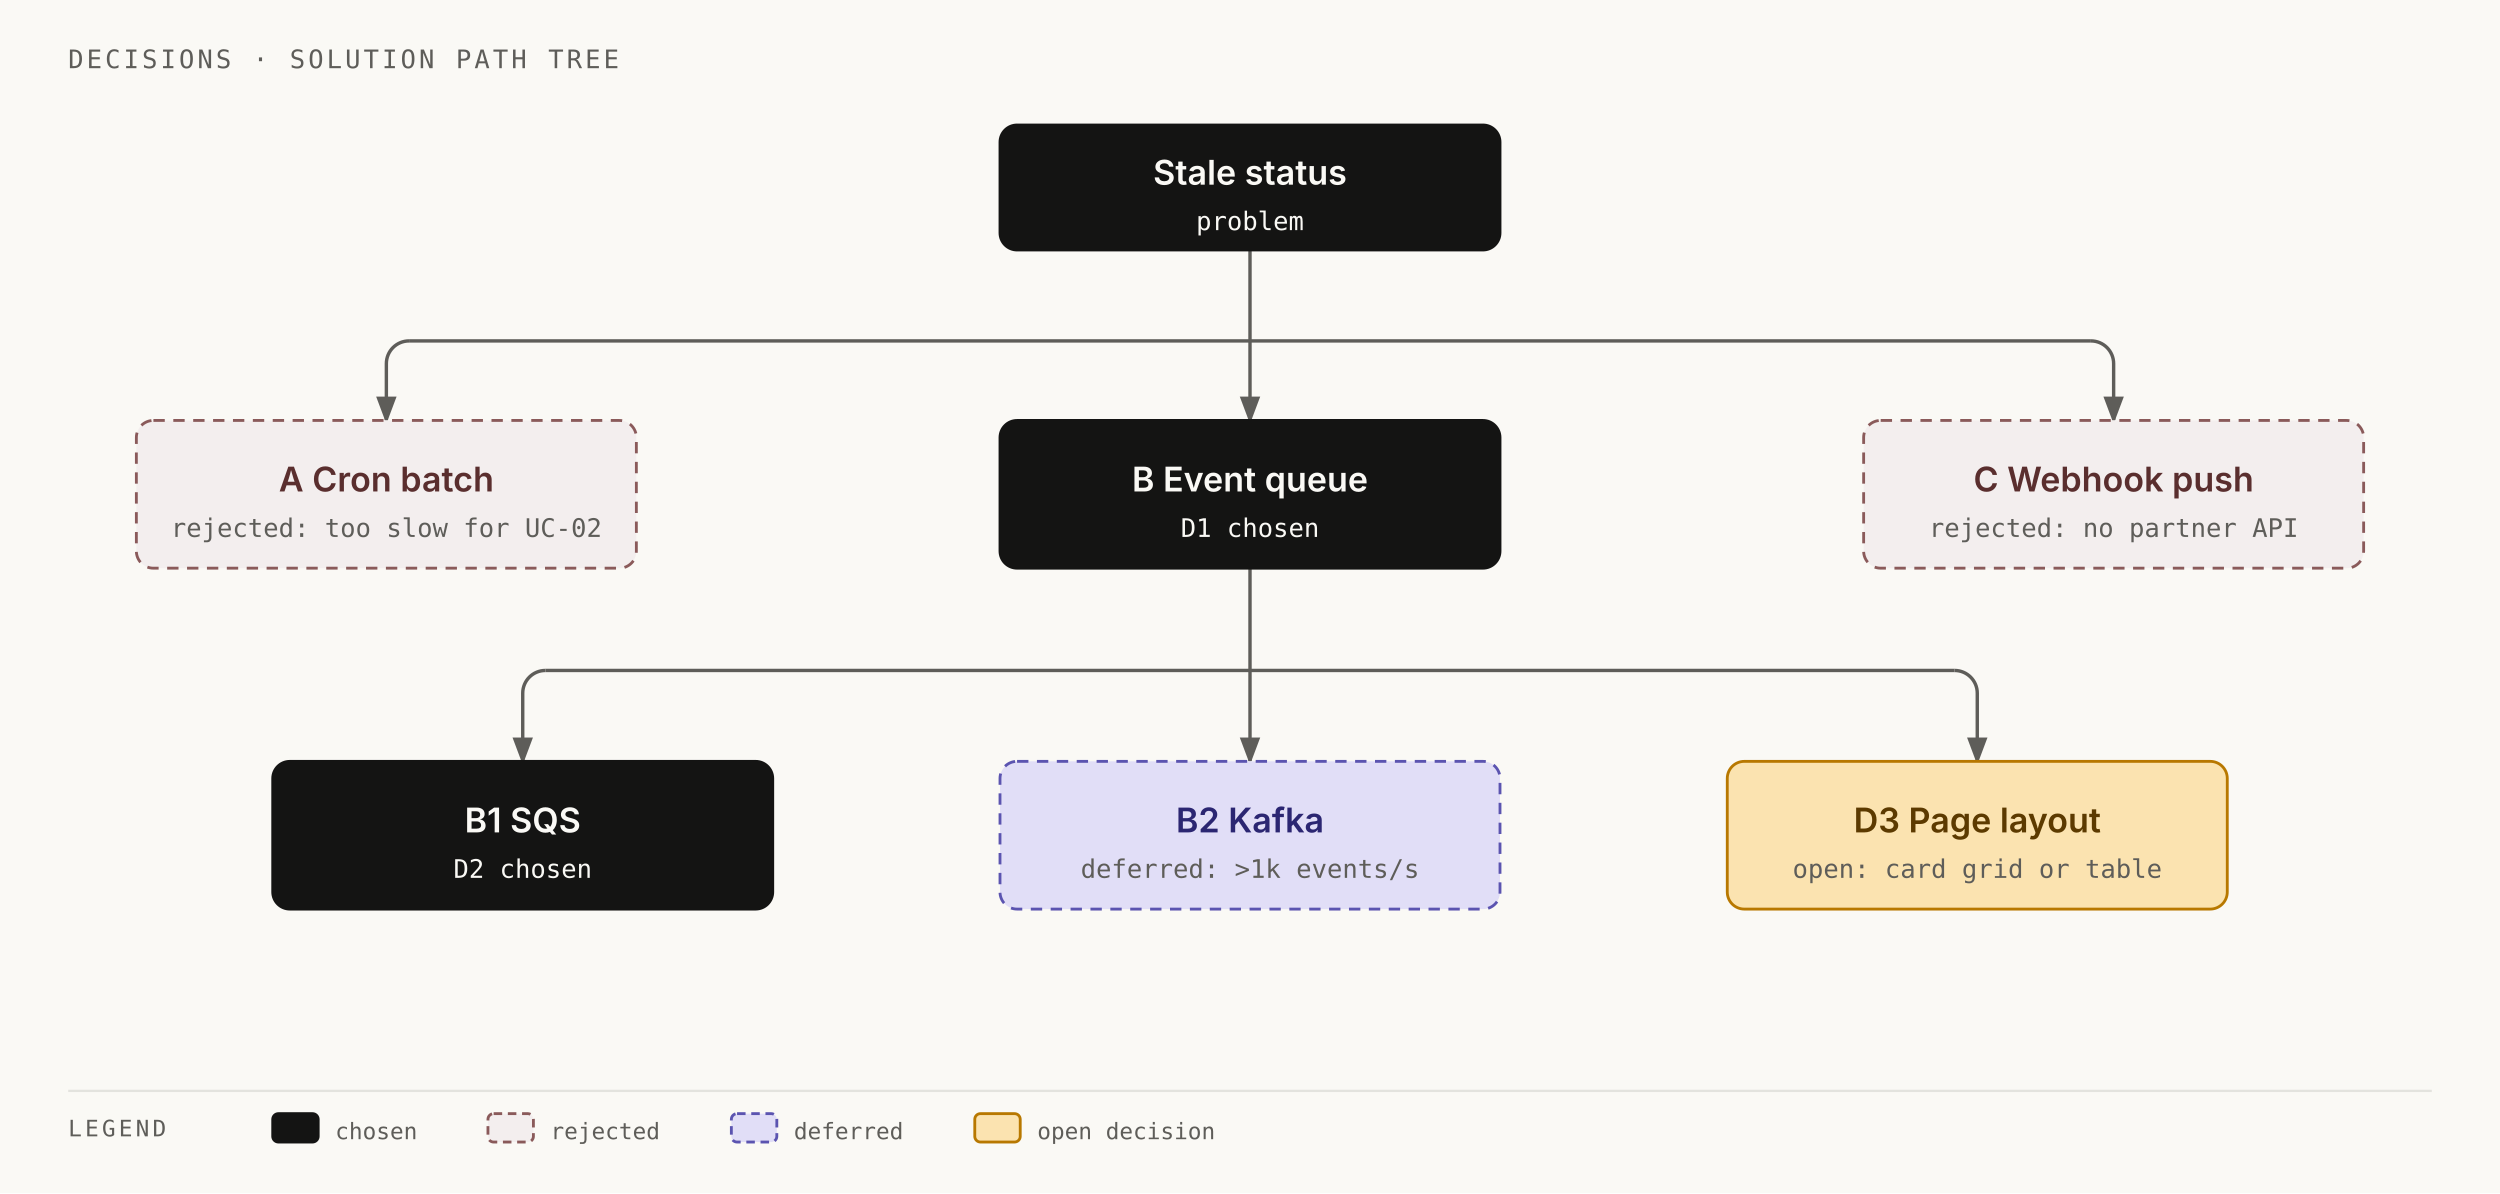
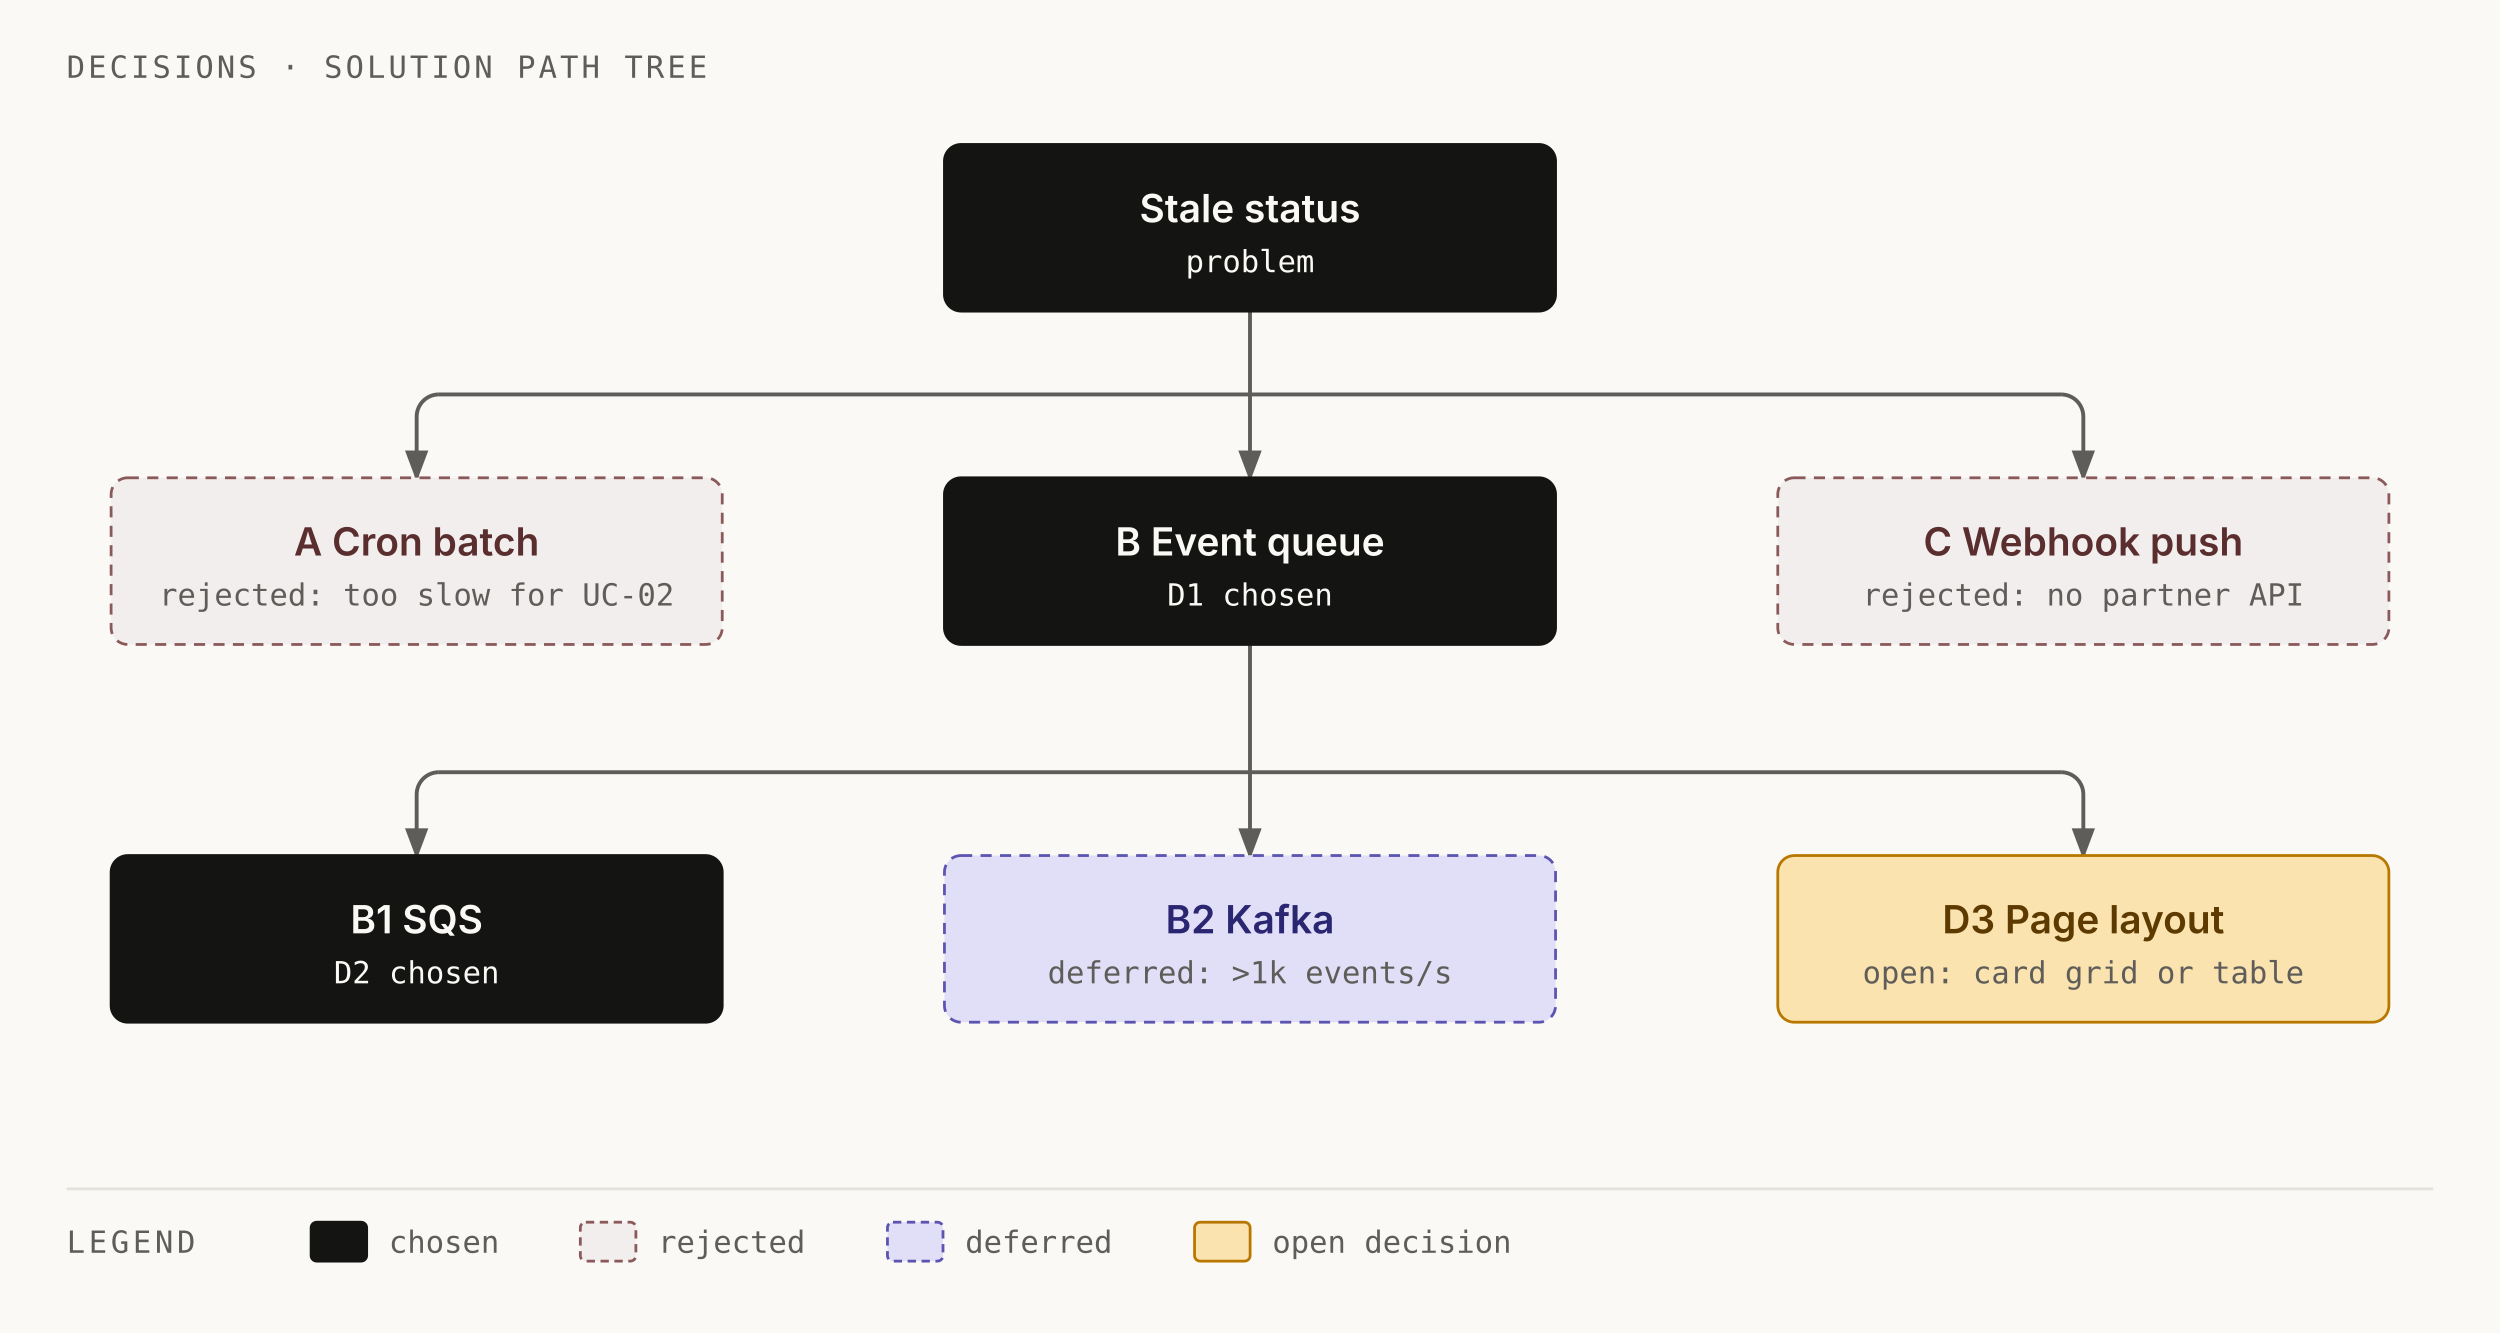
- <svg xmlns="http://www.w3.org/2000/svg" viewBox="0 0 880 420" width="880" height="420" role="img" aria-labelledby="dtree-title dtree-desc">
+ <svg xmlns="http://www.w3.org/2000/svg" id="dtree" viewBox="0 0 900 480" width="900" height="480" role="img" aria-labelledby="dtree-title dtree-desc">
  <defs>
    <marker id="dtree-arrow" markerWidth="8" markerHeight="6" refX="7" refY="3" orient="auto">
      <polygon points="0 0, 8 3, 0 6" fill="#5E5D59" />
    </marker>
    <marker id="dtree-arrow-accent" markerWidth="8" markerHeight="6" refX="7" refY="3" orient="auto">
      <polygon points="0 0, 8 3, 0 6" fill="#D97757" />
    </marker>
    <marker id="dtree-arrow-link" markerWidth="8" markerHeight="6" refX="7" refY="3" orient="auto">
      <polygon points="0 0, 8 3, 0 6" fill="#1F6FA8" />
    </marker>
    <marker id="dtree-arrow-changed" markerWidth="8" markerHeight="6" refX="7" refY="3" orient="auto">
      <polygon points="0 0, 8 3, 0 6" fill="#B87800" />
    </marker>
    <marker id="dtree-arrow-new" markerWidth="8" markerHeight="6" refX="7" refY="3" orient="auto">
      <polygon points="0 0, 8 3, 0 6" fill="#1F6FA8" />
    </marker>
    <marker id="dtree-arrow-removed" markerWidth="8" markerHeight="6" refX="7" refY="3" orient="auto">
      <polygon points="0 0, 8 3, 0 6" fill="#8A5A5A" />
    </marker>
  </defs>
  <rect width="100%" height="100%" fill="#FAF9F5" />
-   <text x="24" y="24" fill="#5E5D59" font-size="9" font-family="ui-monospace, 'Cascadia Mono', Consolas, monospace" text-anchor="start" letter-spacing="0.12em">DECISIONS · SOLUTION PATH TREE</text>
-   <path d="M440 88 V120" fill="none" stroke="#5E5D59" stroke-width="1.2" />
-   <path d="M144 120 H736" fill="none" stroke="#5E5D59" stroke-width="1.2" />
-   <path d="M144 120 a8 8 0 0 0 -8 8 V148" fill="none" stroke="#5E5D59" stroke-width="1.2" marker-end="url(#dtree-arrow)" />
-   <path d="M440 120 V148" fill="none" stroke="#5E5D59" stroke-width="1.2" marker-end="url(#dtree-arrow)" />
-   <path d="M736 120 a8 8 0 0 1 8 8 V148" fill="none" stroke="#5E5D59" stroke-width="1.2" marker-end="url(#dtree-arrow)" />
-   <path d="M440 200 V236" fill="none" stroke="#5E5D59" stroke-width="1.2" />
-   <path d="M192 236 H688" fill="none" stroke="#5E5D59" stroke-width="1.2" />
-   <path d="M192 236 a8 8 0 0 0 -8 8 V268" fill="none" stroke="#5E5D59" stroke-width="1.2" marker-end="url(#dtree-arrow)" />
-   <path d="M440 236 V268" fill="none" stroke="#5E5D59" stroke-width="1.2" marker-end="url(#dtree-arrow)" />
-   <path d="M688 236 a8 8 0 0 1 8 8 V268" fill="none" stroke="#5E5D59" stroke-width="1.2" marker-end="url(#dtree-arrow)" />
-   <rect x="352" y="44" width="176" height="44" rx="6" fill="#FAF9F5" />
-   <rect x="352" y="44" width="176" height="44" rx="6" fill="#141413" stroke="#141413" stroke-width="1" />
-   <text x="440.0" y="65.0" fill="#FAF9F5" font-size="12" font-weight="600" font-family="Inter, 'IBM Plex Sans Thai', system-ui, -apple-system, 'Segoe UI', sans-serif" text-anchor="middle">Stale status</text>
-   <text x="440.0" y="81.0" fill="#FAF9F5" font-size="9" font-family="ui-monospace, 'Cascadia Mono', Consolas, monospace" text-anchor="middle">problem</text>
-   <rect x="48" y="148" width="176" height="52" rx="6" fill="#FAF9F5" />
-   <rect x="48" y="148" width="176" height="52" rx="6" fill="#F3EEEE" stroke="#8A5A5A" stroke-width="1" stroke-dasharray="4,3" />
-   <text x="136.0" y="173.0" fill="#5A2E2E" font-size="12" font-weight="600" font-family="Inter, 'IBM Plex Sans Thai', system-ui, -apple-system, 'Segoe UI', sans-serif" text-anchor="middle">A  Cron batch</text>
-   <text x="136.0" y="189.0" fill="#5E5D59" font-size="9" font-family="ui-monospace, 'Cascadia Mono', Consolas, monospace" text-anchor="middle">rejected: too slow for UC-02</text>
-   <rect x="352" y="148" width="176" height="52" rx="6" fill="#FAF9F5" />
-   <rect x="352" y="148" width="176" height="52" rx="6" fill="#141413" stroke="#141413" stroke-width="1" />
-   <text x="440.0" y="173.0" fill="#FAF9F5" font-size="12" font-weight="600" font-family="Inter, 'IBM Plex Sans Thai', system-ui, -apple-system, 'Segoe UI', sans-serif" text-anchor="middle">B  Event queue</text>
-   <text x="440.0" y="189.0" fill="#FAF9F5" font-size="9" font-family="ui-monospace, 'Cascadia Mono', Consolas, monospace" text-anchor="middle">D1 chosen</text>
-   <rect x="656" y="148" width="176" height="52" rx="6" fill="#FAF9F5" />
-   <rect x="656" y="148" width="176" height="52" rx="6" fill="#F3EEEE" stroke="#8A5A5A" stroke-width="1" stroke-dasharray="4,3" />
-   <text x="744.0" y="173.0" fill="#5A2E2E" font-size="12" font-weight="600" font-family="Inter, 'IBM Plex Sans Thai', system-ui, -apple-system, 'Segoe UI', sans-serif" text-anchor="middle">C  Webhook push</text>
-   <text x="744.0" y="189.0" fill="#5E5D59" font-size="9" font-family="ui-monospace, 'Cascadia Mono', Consolas, monospace" text-anchor="middle">rejected: no partner API</text>
-   <rect x="96" y="268" width="176" height="52" rx="6" fill="#FAF9F5" />
-   <rect x="96" y="268" width="176" height="52" rx="6" fill="#141413" stroke="#141413" stroke-width="1" />
-   <text x="184.0" y="293.0" fill="#FAF9F5" font-size="12" font-weight="600" font-family="Inter, 'IBM Plex Sans Thai', system-ui, -apple-system, 'Segoe UI', sans-serif" text-anchor="middle">B1  SQS</text>
-   <text x="184.0" y="309.0" fill="#FAF9F5" font-size="9" font-family="ui-monospace, 'Cascadia Mono', Consolas, monospace" text-anchor="middle">D2 chosen</text>
-   <rect x="352" y="268" width="176" height="52" rx="6" fill="#FAF9F5" />
-   <rect x="352" y="268" width="176" height="52" rx="6" fill="#E1DEF7" stroke="#5B54B0" stroke-width="1" stroke-dasharray="4,3" />
-   <text x="440.0" y="293.0" fill="#2B2672" font-size="12" font-weight="600" font-family="Inter, 'IBM Plex Sans Thai', system-ui, -apple-system, 'Segoe UI', sans-serif" text-anchor="middle">B2  Kafka</text>
-   <text x="440.0" y="309.0" fill="#5E5D59" font-size="9" font-family="ui-monospace, 'Cascadia Mono', Consolas, monospace" text-anchor="middle">deferred: &gt;1k events/s</text>
-   <rect x="608" y="268" width="176" height="52" rx="6" fill="#FAF9F5" />
-   <rect x="608" y="268" width="176" height="52" rx="6" fill="#FBE3B0" stroke="#B87800" stroke-width="1" />
-   <text x="696.0" y="293.0" fill="#5C3A00" font-size="12" font-weight="600" font-family="Inter, 'IBM Plex Sans Thai', system-ui, -apple-system, 'Segoe UI', sans-serif" text-anchor="middle">D3  Page layout</text>
-   <text x="696.0" y="309.0" fill="#5E5D59" font-size="9" font-family="ui-monospace, 'Cascadia Mono', Consolas, monospace" text-anchor="middle">open: card grid or table</text>
-   <line x1="24" y1="384" x2="856" y2="384" stroke="rgba(20,20,19,0.10)" stroke-width="0.8" />
-   <text x="24" y="400" fill="#5E5D59" font-size="8" font-family="ui-monospace, 'Cascadia Mono', Consolas, monospace" text-anchor="start" letter-spacing="0.14em">LEGEND</text>
-   <rect x="96" y="392" width="16" height="10" rx="2" fill="#141413" stroke="#141413" />
-   <text x="118" y="401" fill="#5E5D59" font-size="8" font-family="ui-monospace, 'Cascadia Mono', Consolas, monospace" text-anchor="start">chosen</text>
-   <rect x="171.76" y="392" width="16" height="10" rx="2" fill="#F3EEEE" stroke="#8A5A5A" stroke-dasharray="3,2" />
-   <text x="193.76" y="401" fill="#5E5D59" font-size="8" font-family="ui-monospace, 'Cascadia Mono', Consolas, monospace" text-anchor="start">rejected</text>
-   <rect x="257.44" y="392" width="16" height="10" rx="2" fill="#E1DEF7" stroke="#5B54B0" stroke-dasharray="3,2" />
-   <text x="279.44" y="401" fill="#5E5D59" font-size="8" font-family="ui-monospace, 'Cascadia Mono', Consolas, monospace" text-anchor="start">deferred</text>
-   <rect x="343.12" y="392" width="16" height="10" rx="2" fill="#FBE3B0" stroke="#B87800" />
-   <text x="365.12" y="401" fill="#5E5D59" font-size="8" font-family="ui-monospace, 'Cascadia Mono', Consolas, monospace" text-anchor="start">open decision</text>
+   <text x="24" y="28" fill="#5E5D59" font-size="11" font-family="ui-monospace, 'Cascadia Mono', Consolas, monospace" text-anchor="start" letter-spacing="0.1em">DECISIONS · SOLUTION PATH TREE</text>
+   <path d="M450 112 V142" fill="none" stroke="#5E5D59" stroke-width="1.4" />
+   <path d="M158 142 H742" fill="none" stroke="#5E5D59" stroke-width="1.4" />
+   <path d="M158 142 a8 8 0 0 0 -8 8 V172" fill="none" stroke="#5E5D59" stroke-width="1.4" marker-end="url(#dtree-arrow)" />
+   <path d="M450 142 V172" fill="none" stroke="#5E5D59" stroke-width="1.4" marker-end="url(#dtree-arrow)" />
+   <path d="M742 142 a8 8 0 0 1 8 8 V172" fill="none" stroke="#5E5D59" stroke-width="1.4" marker-end="url(#dtree-arrow)" />
+   <path d="M450 232 V278" fill="none" stroke="#5E5D59" stroke-width="1.4" />
+   <path d="M158 278 H742" fill="none" stroke="#5E5D59" stroke-width="1.4" />
+   <path d="M158 278 a8 8 0 0 0 -8 8 V308" fill="none" stroke="#5E5D59" stroke-width="1.4" marker-end="url(#dtree-arrow)" />
+   <path d="M450 278 V308" fill="none" stroke="#5E5D59" stroke-width="1.4" marker-end="url(#dtree-arrow)" />
+   <path d="M742 278 a8 8 0 0 1 8 8 V308" fill="none" stroke="#5E5D59" stroke-width="1.4" marker-end="url(#dtree-arrow)" />
+   <rect x="340" y="52" width="220" height="60" rx="6" fill="#FAF9F5" />
+   <rect x="340" y="52" width="220" height="60" rx="6" fill="#141413" stroke="#141413" stroke-width="1" />
+   <text x="450.0" y="80.0" fill="#FAF9F5" font-size="14" font-weight="600" font-family="Inter, 'IBM Plex Sans Thai', system-ui, -apple-system, 'Segoe UI', sans-serif" text-anchor="middle">Stale status</text>
+   <text x="450.0" y="98.0" fill="#FAF9F5" font-size="11" font-family="ui-monospace, 'Cascadia Mono', Consolas, monospace" text-anchor="middle">problem</text>
+   <rect x="40" y="172" width="220" height="60" rx="6" fill="#FAF9F5" />
+   <rect x="40" y="172" width="220" height="60" rx="6" fill="#F3EEEE" stroke="#8A5A5A" stroke-width="1" stroke-dasharray="4,3" />
+   <text x="150.0" y="200.0" fill="#5A2E2E" font-size="14" font-weight="600" font-family="Inter, 'IBM Plex Sans Thai', system-ui, -apple-system, 'Segoe UI', sans-serif" text-anchor="middle">A  Cron batch</text>
+   <text x="150.0" y="218.0" fill="#5E5D59" font-size="11" font-family="ui-monospace, 'Cascadia Mono', Consolas, monospace" text-anchor="middle">rejected: too slow for UC-02</text>
+   <rect x="340" y="172" width="220" height="60" rx="6" fill="#FAF9F5" />
+   <rect x="340" y="172" width="220" height="60" rx="6" fill="#141413" stroke="#141413" stroke-width="1" />
+   <text x="450.0" y="200.0" fill="#FAF9F5" font-size="14" font-weight="600" font-family="Inter, 'IBM Plex Sans Thai', system-ui, -apple-system, 'Segoe UI', sans-serif" text-anchor="middle">B  Event queue</text>
+   <text x="450.0" y="218.0" fill="#FAF9F5" font-size="11" font-family="ui-monospace, 'Cascadia Mono', Consolas, monospace" text-anchor="middle">D1 chosen</text>
+   <rect x="640" y="172" width="220" height="60" rx="6" fill="#FAF9F5" />
+   <rect x="640" y="172" width="220" height="60" rx="6" fill="#F3EEEE" stroke="#8A5A5A" stroke-width="1" stroke-dasharray="4,3" />
+   <text x="750.0" y="200.0" fill="#5A2E2E" font-size="14" font-weight="600" font-family="Inter, 'IBM Plex Sans Thai', system-ui, -apple-system, 'Segoe UI', sans-serif" text-anchor="middle">C  Webhook push</text>
+   <text x="750.0" y="218.0" fill="#5E5D59" font-size="11" font-family="ui-monospace, 'Cascadia Mono', Consolas, monospace" text-anchor="middle">rejected: no partner API</text>
+   <rect x="40" y="308" width="220" height="60" rx="6" fill="#FAF9F5" />
+   <rect x="40" y="308" width="220" height="60" rx="6" fill="#141413" stroke="#141413" stroke-width="1" />
+   <text x="150.0" y="336.0" fill="#FAF9F5" font-size="14" font-weight="600" font-family="Inter, 'IBM Plex Sans Thai', system-ui, -apple-system, 'Segoe UI', sans-serif" text-anchor="middle">B1  SQS</text>
+   <text x="150.0" y="354.0" fill="#FAF9F5" font-size="11" font-family="ui-monospace, 'Cascadia Mono', Consolas, monospace" text-anchor="middle">D2 chosen</text>
+   <rect x="340" y="308" width="220" height="60" rx="6" fill="#FAF9F5" />
+   <rect x="340" y="308" width="220" height="60" rx="6" fill="#E1DEF7" stroke="#5B54B0" stroke-width="1" stroke-dasharray="4,3" />
+   <text x="450.0" y="336.0" fill="#2B2672" font-size="14" font-weight="600" font-family="Inter, 'IBM Plex Sans Thai', system-ui, -apple-system, 'Segoe UI', sans-serif" text-anchor="middle">B2  Kafka</text>
+   <text x="450.0" y="354.0" fill="#5E5D59" font-size="11" font-family="ui-monospace, 'Cascadia Mono', Consolas, monospace" text-anchor="middle">deferred: &gt;1k events/s</text>
+   <rect x="640" y="308" width="220" height="60" rx="6" fill="#FAF9F5" />
+   <rect x="640" y="308" width="220" height="60" rx="6" fill="#FBE3B0" stroke="#B87800" stroke-width="1" />
+   <text x="750.0" y="336.0" fill="#5C3A00" font-size="14" font-weight="600" font-family="Inter, 'IBM Plex Sans Thai', system-ui, -apple-system, 'Segoe UI', sans-serif" text-anchor="middle">D3  Page layout</text>
+   <text x="750.0" y="354.0" fill="#5E5D59" font-size="11" font-family="ui-monospace, 'Cascadia Mono', Consolas, monospace" text-anchor="middle">open: card grid or table</text>
+   <line x1="24" y1="428" x2="876" y2="428" stroke="rgba(20,20,19,0.10)" stroke-width="1" />
+   <text x="24" y="451" fill="#5E5D59" font-size="11" font-family="ui-monospace, 'Cascadia Mono', Consolas, monospace" text-anchor="start" letter-spacing="0.12em">LEGEND</text>
+   <rect x="112" y="440" width="20" height="14" rx="2" fill="#141413" stroke="#141413" />
+   <text x="140" y="451" fill="#5E5D59" font-size="11" font-family="ui-monospace, 'Cascadia Mono', Consolas, monospace" text-anchor="start">chosen</text>
+   <rect x="208.92" y="440" width="20" height="14" rx="2" fill="#F3EEEE" stroke="#8A5A5A" stroke-dasharray="3,2" />
+   <text x="236.92" y="451" fill="#5E5D59" font-size="11" font-family="ui-monospace, 'Cascadia Mono', Consolas, monospace" text-anchor="start">rejected</text>
+   <rect x="319.48" y="440" width="20" height="14" rx="2" fill="#E1DEF7" stroke="#5B54B0" stroke-dasharray="3,2" />
+   <text x="347.48" y="451" fill="#5E5D59" font-size="11" font-family="ui-monospace, 'Cascadia Mono', Consolas, monospace" text-anchor="start">deferred</text>
+   <rect x="430.04" y="440" width="20" height="14" rx="2" fill="#FBE3B0" stroke="#B87800" />
+   <text x="458.04" y="451" fill="#5E5D59" font-size="11" font-family="ui-monospace, 'Cascadia Mono', Consolas, monospace" text-anchor="start">open decision</text>
</svg>
